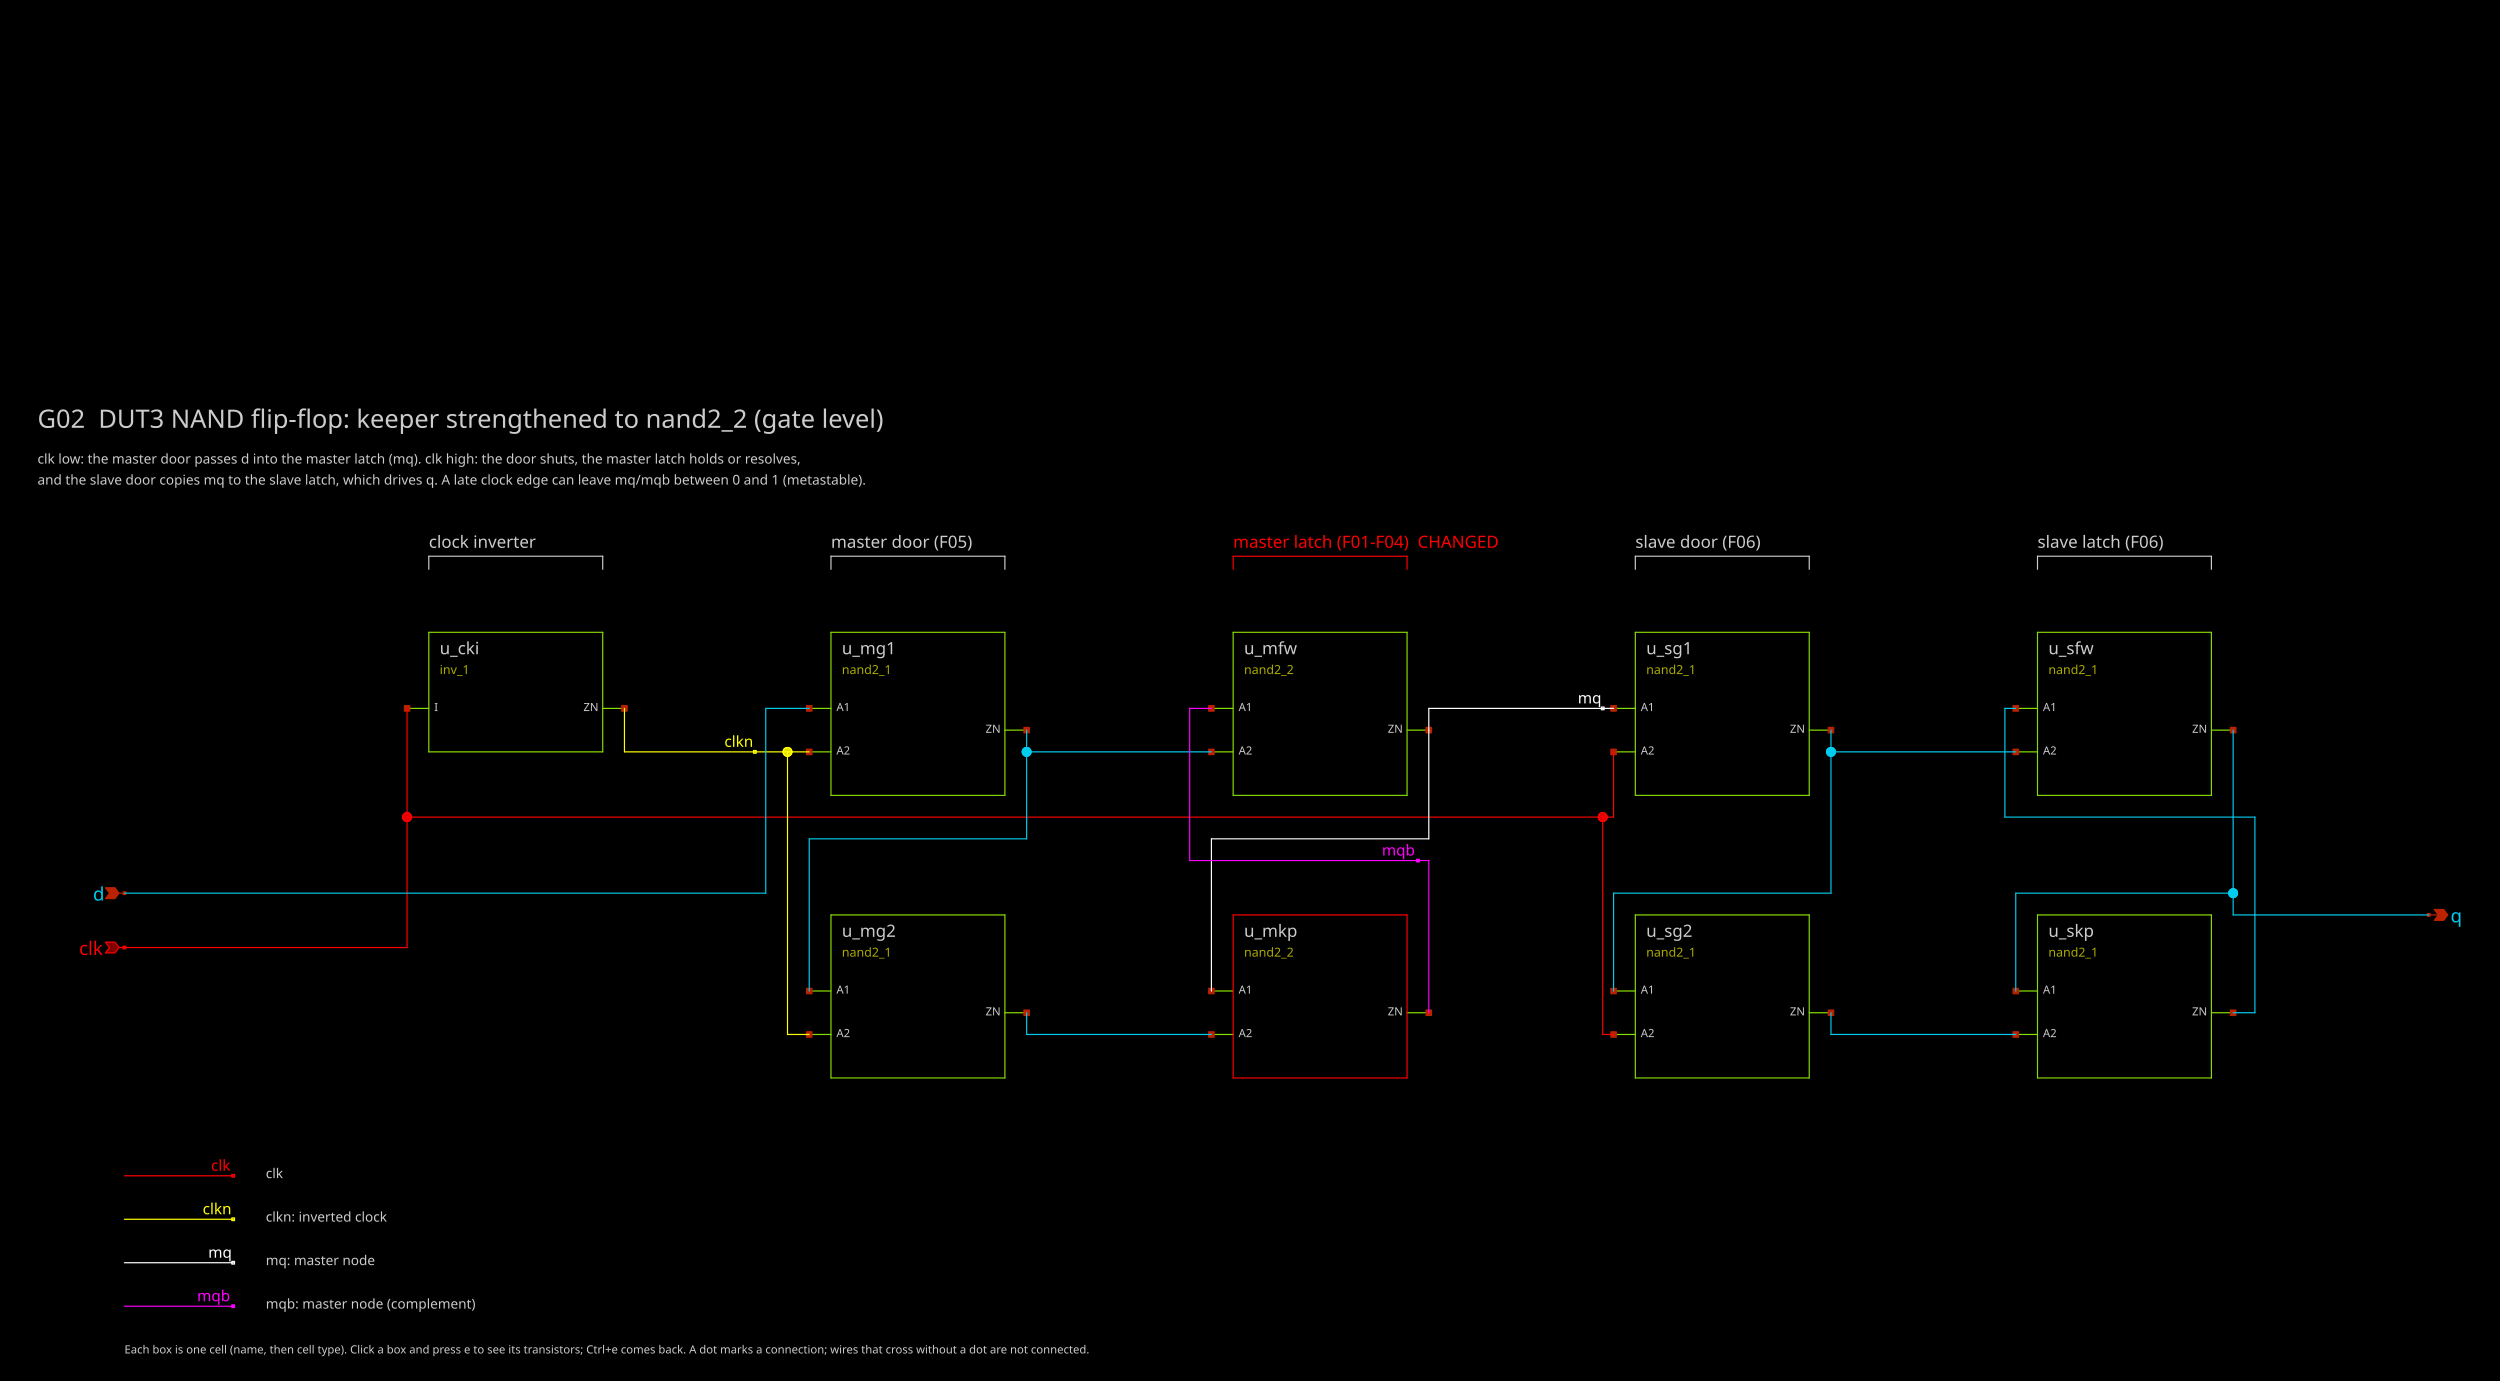
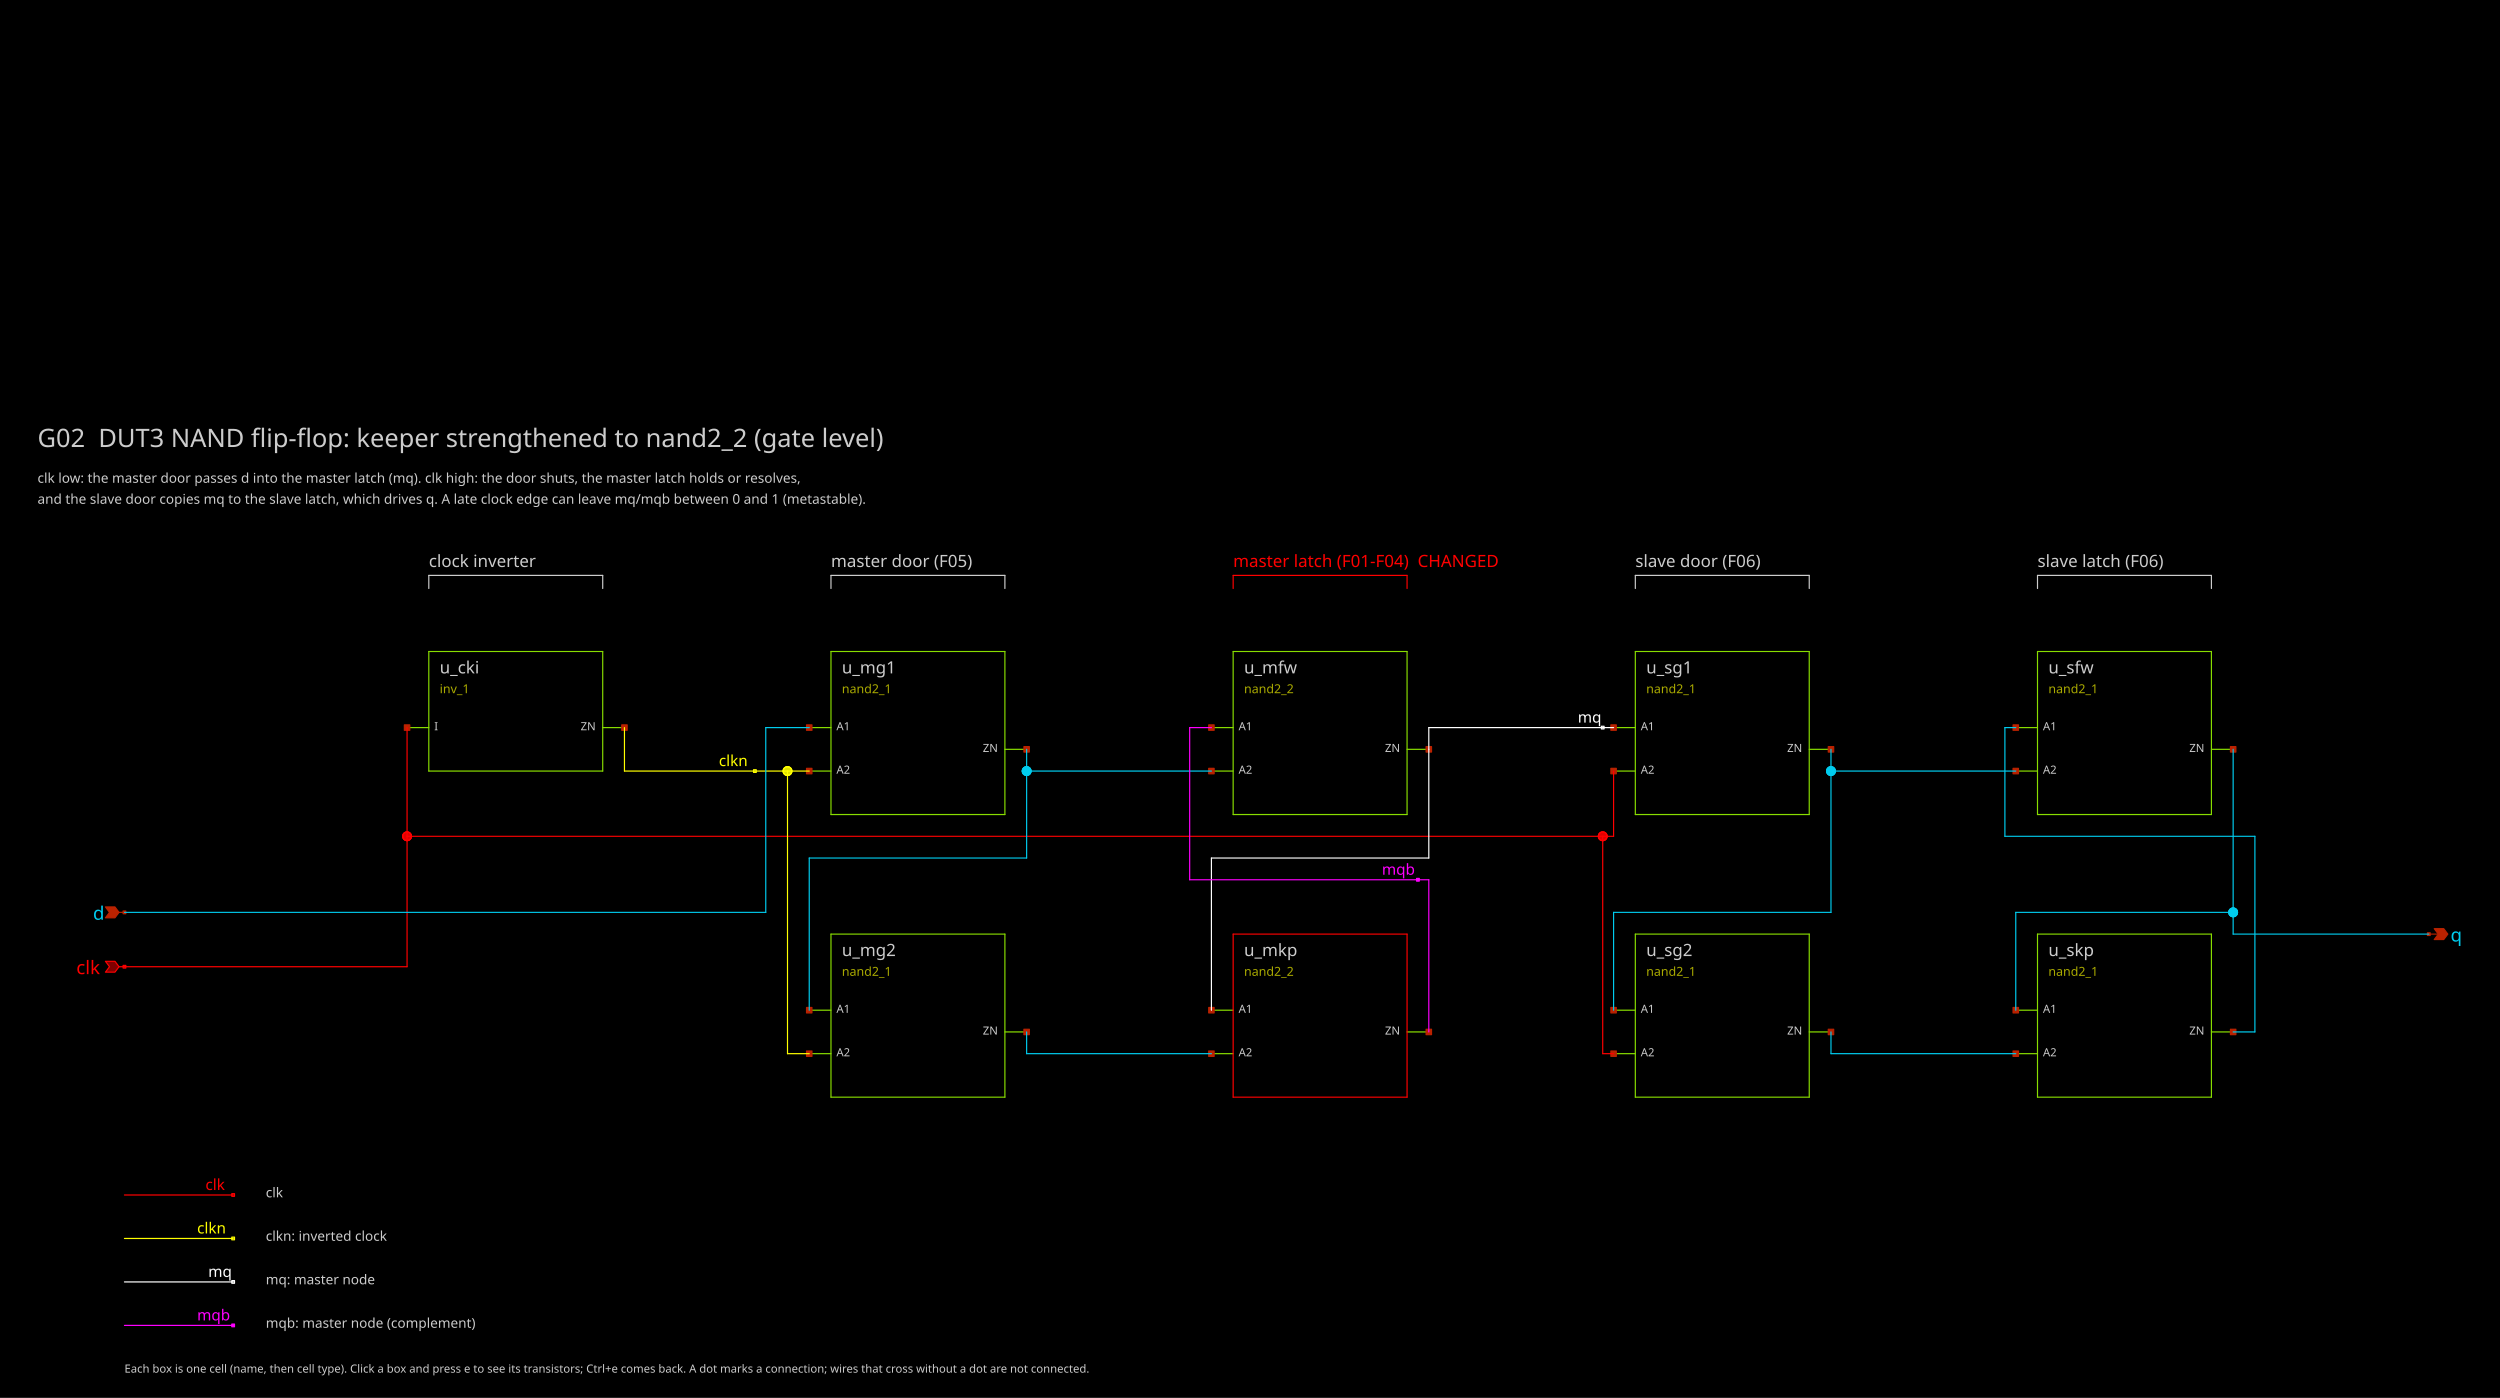
- <svg xmlns="http://www.w3.org/2000/svg" width="900" height="497" version="1.1">
+ <svg xmlns="http://www.w3.org/2000/svg" width="900" height="503" version="1.1">
  <style type="text/css">
.l0{
 fill: #000000;
  stroke: #000000;
  stroke-linecap:round;
  stroke-linejoin:round;
  stroke-width: 0.423;
}
.l1{
 fill: #00ccee;
  stroke: #00ccee;
  stroke-linecap:round;
  stroke-linejoin:round;
  stroke-width: 0.423;
}
.l2{
  fill: none;
  stroke: #3f3f3f;
  stroke-linecap:round;
  stroke-linejoin:round;
  stroke-width: 0.423;
}
.l3{
 fill: #cccccc; fill-opacity: 0.5;
  stroke: #cccccc;
  stroke-linecap:round;
  stroke-linejoin:round;
  stroke-width: 0.423;
}
.l4{
 fill: #88dd00;
  stroke: #88dd00;
  stroke-linecap:round;
  stroke-linejoin:round;
  stroke-width: 0.423;
}
.l5{
 fill: #bb2200;
  stroke: #bb2200;
  stroke-linecap:round;
  stroke-linejoin:round;
  stroke-width: 0.423;
}
.l6{
 fill: #00ccee; fill-opacity: 0.5;
  stroke: #00ccee;
  stroke-linecap:round;
  stroke-linejoin:round;
  stroke-width: 0.423;
}
.l7{
 fill: #ff0000; fill-opacity: 0.5;
  stroke: #ff0000;
  stroke-linecap:round;
  stroke-linejoin:round;
  stroke-width: 0.423;
}
.l8{
 fill: #ffff00; fill-opacity: 0.5;
  stroke: #ffff00;
  stroke-linecap:round;
  stroke-linejoin:round;
  stroke-width: 0.423;
}
.l9{
 fill: #ffffff; fill-opacity: 0.5;
  stroke: #ffffff;
  stroke-linecap:round;
  stroke-linejoin:round;
  stroke-width: 0.423;
}
.l10{
 fill: #ff00ff;
  stroke: #ff00ff;
  stroke-linecap:round;
  stroke-linejoin:round;
  stroke-width: 0.423;
}
.l11{
 fill: #00ff00; fill-opacity: 0.5;
  stroke: #00ff00;
  stroke-linecap:round;
  stroke-linejoin:round;
  stroke-width: 0.423;
}
.l12{
 fill: #0044dd; fill-opacity: 0.5;
  stroke: #0044dd;
  stroke-linecap:round;
  stroke-linejoin:round;
  stroke-width: 0.423;
}
.l13{
 fill: #aaaa00; fill-opacity: 0.5;
  stroke: #aaaa00;
  stroke-linecap:round;
  stroke-linejoin:round;
  stroke-width: 0.423;
}
.l14{
  fill: none;
  stroke: #aaccaa;
  stroke-linecap:round;
  stroke-linejoin:round;
  stroke-width: 0.423;
}
.l15{
 fill: #ff7777; fill-opacity: 0.5;
  stroke: #ff7777;
  stroke-linecap:round;
  stroke-linejoin:round;
  stroke-width: 0.423;
}
.l16{
 fill: #bfff81; fill-opacity: 0.5;
  stroke: #bfff81;
  stroke-linecap:round;
  stroke-linejoin:round;
  stroke-width: 0.423;
}
.l17{
  fill: none;
  stroke: #00ffcc;
  stroke-linecap:round;
  stroke-linejoin:round;
  stroke-width: 0.423;
}
.l18{
 fill: #ce0097; fill-opacity: 0.5;
  stroke: #ce0097;
  stroke-linecap:round;
  stroke-linejoin:round;
  stroke-width: 0.423;
}
.l19{
  fill: none;
  stroke: #d2d46b;
  stroke-linecap:round;
  stroke-linejoin:round;
  stroke-width: 0.423;
}
.l20{
  fill: none;
  stroke: #ef6158;
  stroke-linecap:round;
  stroke-linejoin:round;
  stroke-width: 0.423;
}
.l21{
  fill: none;
  stroke: #fdb200;
  stroke-linecap:round;
  stroke-linejoin:round;
  stroke-width: 0.423;
}
text {font-family: Sans-Serif;}
</style>
-   <rect class="l0" x="0" y="0" width="900" height="497" />
-   <text fill="#cccccc" xml:space="preserve" font-size="6.104" transform="translate(154.37, 197.216)">clock inverter</text>
-   <text fill="#cccccc" xml:space="preserve" font-size="6.104" transform="translate(299.152, 197.216)">master door (F05)</text>
-   <text fill="#ff0000" xml:space="preserve" font-size="6.104" transform="translate(443.935, 197.216)">master latch (F01-F04)  CHANGED</text>
-   <text fill="#cccccc" xml:space="preserve" font-size="6.104" transform="translate(588.717, 197.216)">slave door (F06)</text>
-   <text fill="#cccccc" xml:space="preserve" font-size="6.104" transform="translate(733.5, 197.216)">slave latch (F06)</text>
-   <text fill="#cccccc" xml:space="preserve" font-size="9.157" transform="translate(13.5, 154.014)">G02  DUT3 NAND flip-flop: keeper strengthened to nand2_2 (gate level)</text>
-   <text fill="#cccccc" xml:space="preserve" font-size="4.883" transform="translate(13.5, 166.897)">clk low: the master door passes d into the master latch (mq). clk high: the door shuts, the master latch holds or resolves,</text>
-   <text fill="#cccccc" xml:space="preserve" font-size="4.883" transform="translate(13.5, 174.459)">and the slave door copies mq to the slave latch, which drives q. A late clock edge can leave mq/mqb between 0 and 1 (metastable).</text>
-   <text fill="#cccccc" xml:space="preserve" font-size="4.883" transform="translate(95.6739, 424.135)">clk</text>
-   <text fill="#cccccc" xml:space="preserve" font-size="4.883" transform="translate(95.6739, 439.787)">clkn: inverted clock</text>
-   <text fill="#cccccc" xml:space="preserve" font-size="4.883" transform="translate(95.6739, 455.44)">mq: master node</text>
-   <text fill="#cccccc" xml:space="preserve" font-size="4.883" transform="translate(95.6739, 471.092)">mqb: master node (complement)</text>
-   <text fill="#cccccc" xml:space="preserve" font-size="4.07" transform="translate(44.8043, 487.24)">Each box is one cell (name, then cell type). Click a box and press e to see its transistors; Ctrl+e comes back. A dot marks a connection; wires that cross without a dot are not connected.</text>
-   <text fill="#00ccee" xml:space="preserve" font-size="6.715" transform="translate(33.4674, 324.218)">d</text>
-   <text fill="#ff0000" xml:space="preserve" font-size="6.715" transform="translate(28.4674, 343.783)">clk</text>
-   <text fill="#00ccee" xml:space="preserve" font-size="6.715" transform="translate(882.196, 332.044)">q</text>
-   <text fill="#ffff00" xml:space="preserve" font-size="5.494" transform="translate(260.783, 268.873)">clkn</text>
-   <text fill="#ffffff" xml:space="preserve" font-size="5.494" transform="translate(568, 253.221)">mq</text>
-   <text fill="#ff00ff" xml:space="preserve" font-size="5.494" transform="translate(497.478, 308.004)">mqb</text>
-   <text fill="#ff0000" xml:space="preserve" font-size="5.494" transform="translate(75.9565, 421.482)">clk</text>
-   <text fill="#ffff00" xml:space="preserve" font-size="5.494" transform="translate(72.9565, 437.134)">clkn</text>
-   <text fill="#ffffff" xml:space="preserve" font-size="5.494" transform="translate(74.9565, 452.786)">mq</text>
-   <text fill="#ff00ff" xml:space="preserve" font-size="5.494" transform="translate(70.9565, 468.438)">mqb</text>
-   <path class="l3" d="M154.37 200.241L216.978 200.241" />
-   <path class="l3" d="M154.37 200.241L154.37 204.936" />
-   <path class="l3" d="M216.978 200.241L216.978 204.936" />
-   <path class="l3" d="M299.152 200.241L361.761 200.241" />
-   <path class="l3" d="M299.152 200.241L299.152 204.936" />
-   <path class="l3" d="M361.761 200.241L361.761 204.936" />
-   <path class="l3" d="M588.717 200.241L651.326 200.241" />
-   <path class="l3" d="M588.717 200.241L588.717 204.936" />
-   <path class="l3" d="M651.326 200.241L651.326 204.936" />
-   <path class="l3" d="M733.5 200.241L796.109 200.241" />
-   <path class="l3" d="M733.5 200.241L733.5 204.936" />
-   <path class="l3" d="M796.109 200.241L796.109 204.936" />
-   <text fill="#cccccc" xml:space="preserve" font-size="4.07" transform="translate(156.326, 255.979)">I</text>
-   <text fill="#cccccc" xml:space="preserve" font-size="4.07" transform="translate(210.022, 255.979)">ZN</text>
-   <text fill="#cccccc" xml:space="preserve" font-size="6.104" transform="translate(158.283, 235.523)">u_cki</text>
-   <text fill="#aaaa00" xml:space="preserve" font-size="4.477" transform="translate(158.283, 242.653)">inv_1</text>
-   <text fill="#cccccc" xml:space="preserve" font-size="4.07" transform="translate(301.109, 255.979)">A1</text>
-   <text fill="#cccccc" xml:space="preserve" font-size="4.07" transform="translate(301.109, 271.631)">A2</text>
-   <text fill="#cccccc" xml:space="preserve" font-size="4.07" transform="translate(354.804, 263.805)">ZN</text>
-   <text fill="#cccccc" xml:space="preserve" font-size="6.104" transform="translate(303.065, 235.523)">u_mg1</text>
-   <text fill="#aaaa00" xml:space="preserve" font-size="4.477" transform="translate(303.065, 242.653)">nand2_1</text>
-   <text fill="#cccccc" xml:space="preserve" font-size="4.07" transform="translate(301.109, 357.718)">A1</text>
-   <text fill="#cccccc" xml:space="preserve" font-size="4.07" transform="translate(301.109, 373.371)">A2</text>
-   <text fill="#cccccc" xml:space="preserve" font-size="4.07" transform="translate(354.804, 365.545)">ZN</text>
-   <text fill="#cccccc" xml:space="preserve" font-size="6.104" transform="translate(303.065, 337.262)">u_mg2</text>
-   <text fill="#aaaa00" xml:space="preserve" font-size="4.477" transform="translate(303.065, 344.392)">nand2_1</text>
-   <text fill="#cccccc" xml:space="preserve" font-size="4.07" transform="translate(445.891, 255.979)">A1</text>
-   <text fill="#cccccc" xml:space="preserve" font-size="4.07" transform="translate(445.891, 271.631)">A2</text>
-   <text fill="#cccccc" xml:space="preserve" font-size="4.07" transform="translate(499.587, 263.805)">ZN</text>
-   <text fill="#cccccc" xml:space="preserve" font-size="6.104" transform="translate(447.848, 235.523)">u_mfw</text>
-   <text fill="#aaaa00" xml:space="preserve" font-size="4.477" transform="translate(447.848, 242.653)">nand2_2</text>
-   <text fill="#cccccc" xml:space="preserve" font-size="4.07" transform="translate(445.891, 357.718)">A1</text>
-   <text fill="#cccccc" xml:space="preserve" font-size="4.07" transform="translate(445.891, 373.371)">A2</text>
-   <text fill="#cccccc" xml:space="preserve" font-size="4.07" transform="translate(499.587, 365.545)">ZN</text>
-   <text fill="#cccccc" xml:space="preserve" font-size="6.104" transform="translate(447.848, 337.262)">u_mkp</text>
-   <text fill="#aaaa00" xml:space="preserve" font-size="4.477" transform="translate(447.848, 344.392)">nand2_2</text>
-   <text fill="#cccccc" xml:space="preserve" font-size="4.07" transform="translate(590.674, 255.979)">A1</text>
-   <text fill="#cccccc" xml:space="preserve" font-size="4.07" transform="translate(590.674, 271.631)">A2</text>
-   <text fill="#cccccc" xml:space="preserve" font-size="4.07" transform="translate(644.37, 263.805)">ZN</text>
-   <text fill="#cccccc" xml:space="preserve" font-size="6.104" transform="translate(592.63, 235.523)">u_sg1</text>
-   <text fill="#aaaa00" xml:space="preserve" font-size="4.477" transform="translate(592.63, 242.653)">nand2_1</text>
-   <text fill="#cccccc" xml:space="preserve" font-size="4.07" transform="translate(590.674, 357.718)">A1</text>
-   <text fill="#cccccc" xml:space="preserve" font-size="4.07" transform="translate(590.674, 373.371)">A2</text>
-   <text fill="#cccccc" xml:space="preserve" font-size="4.07" transform="translate(644.37, 365.545)">ZN</text>
-   <text fill="#cccccc" xml:space="preserve" font-size="6.104" transform="translate(592.63, 337.262)">u_sg2</text>
-   <text fill="#aaaa00" xml:space="preserve" font-size="4.477" transform="translate(592.63, 344.392)">nand2_1</text>
-   <text fill="#cccccc" xml:space="preserve" font-size="4.07" transform="translate(735.457, 255.979)">A1</text>
-   <text fill="#cccccc" xml:space="preserve" font-size="4.07" transform="translate(735.457, 271.631)">A2</text>
-   <text fill="#cccccc" xml:space="preserve" font-size="4.07" transform="translate(789.152, 263.805)">ZN</text>
-   <text fill="#cccccc" xml:space="preserve" font-size="6.104" transform="translate(737.413, 235.523)">u_sfw</text>
-   <text fill="#aaaa00" xml:space="preserve" font-size="4.477" transform="translate(737.413, 242.653)">nand2_1</text>
-   <text fill="#cccccc" xml:space="preserve" font-size="4.07" transform="translate(735.457, 357.718)">A1</text>
-   <text fill="#cccccc" xml:space="preserve" font-size="4.07" transform="translate(735.457, 373.371)">A2</text>
-   <text fill="#cccccc" xml:space="preserve" font-size="4.07" transform="translate(789.152, 365.545)">ZN</text>
-   <text fill="#cccccc" xml:space="preserve" font-size="6.104" transform="translate(737.413, 337.262)">u_skp</text>
-   <text fill="#aaaa00" xml:space="preserve" font-size="4.477" transform="translate(737.413, 344.392)">nand2_1</text>
-   <path class="l4" d="M154.37 227.632L216.978 227.632" />
-   <path class="l4" d="M216.978 227.632L216.978 270.675" />
-   <path class="l4" d="M154.37 270.675L216.978 270.675" />
-   <path class="l4" d="M154.37 227.632L154.37 270.675" />
-   <path class="l4" d="M146.543 255.023L154.37 255.023" />
-   <path class="l4" d="M216.978 255.023L224.804 255.023" />
-   <path class="l4" d="M299.152 227.632L361.761 227.632" />
-   <path class="l4" d="M361.761 227.632L361.761 286.328" />
-   <path class="l4" d="M299.152 286.328L361.761 286.328" />
-   <path class="l4" d="M299.152 227.632L299.152 286.328" />
-   <path class="l4" d="M291.326 255.023L299.152 255.023" />
-   <path class="l4" d="M291.326 270.675L299.152 270.675" />
-   <path class="l4" d="M361.761 262.849L369.587 262.849" />
-   <path class="l4" d="M299.152 329.371L361.761 329.371" />
-   <path class="l4" d="M361.761 329.371L361.761 388.067" />
-   <path class="l4" d="M299.152 388.067L361.761 388.067" />
-   <path class="l4" d="M299.152 329.371L299.152 388.067" />
-   <path class="l4" d="M291.326 356.762L299.152 356.762" />
-   <path class="l4" d="M291.326 372.415L299.152 372.415" />
-   <path class="l4" d="M361.761 364.588L369.587 364.588" />
-   <path class="l4" d="M443.935 227.632L506.543 227.632" />
-   <path class="l4" d="M506.543 227.632L506.543 286.328" />
-   <path class="l4" d="M443.935 286.328L506.543 286.328" />
-   <path class="l4" d="M443.935 227.632L443.935 286.328" />
-   <path class="l4" d="M436.109 255.023L443.935 255.023" />
-   <path class="l4" d="M436.109 270.675L443.935 270.675" />
-   <path class="l4" d="M506.543 262.849L514.37 262.849" />
-   <path class="l4" d="M436.109 356.762L443.935 356.762" />
-   <path class="l4" d="M436.109 372.415L443.935 372.415" />
-   <path class="l4" d="M506.543 364.588L514.37 364.588" />
-   <path class="l4" d="M588.717 227.632L651.326 227.632" />
-   <path class="l4" d="M651.326 227.632L651.326 286.328" />
-   <path class="l4" d="M588.717 286.328L651.326 286.328" />
-   <path class="l4" d="M588.717 227.632L588.717 286.328" />
-   <path class="l4" d="M580.891 255.023L588.717 255.023" />
-   <path class="l4" d="M580.891 270.675L588.717 270.675" />
-   <path class="l4" d="M651.326 262.849L659.152 262.849" />
-   <path class="l4" d="M588.717 329.371L651.326 329.371" />
-   <path class="l4" d="M651.326 329.371L651.326 388.067" />
-   <path class="l4" d="M588.717 388.067L651.326 388.067" />
-   <path class="l4" d="M588.717 329.371L588.717 388.067" />
-   <path class="l4" d="M580.891 356.762L588.717 356.762" />
-   <path class="l4" d="M580.891 372.415L588.717 372.415" />
-   <path class="l4" d="M651.326 364.588L659.152 364.588" />
-   <path class="l4" d="M733.5 227.632L796.109 227.632" />
-   <path class="l4" d="M796.109 227.632L796.109 286.328" />
-   <path class="l4" d="M733.5 286.328L796.109 286.328" />
-   <path class="l4" d="M733.5 227.632L733.5 286.328" />
-   <path class="l4" d="M725.674 255.023L733.5 255.023" />
-   <path class="l4" d="M725.674 270.675L733.5 270.675" />
-   <path class="l4" d="M796.109 262.849L803.935 262.849" />
-   <path class="l4" d="M733.5 329.371L796.109 329.371" />
-   <path class="l4" d="M796.109 329.371L796.109 388.067" />
-   <path class="l4" d="M733.5 388.067L796.109 388.067" />
-   <path class="l4" d="M733.5 329.371L733.5 388.067" />
-   <path class="l4" d="M725.674 356.762L733.5 356.762" />
-   <path class="l4" d="M725.674 372.415L733.5 372.415" />
-   <path class="l4" d="M796.109 364.588L803.935 364.588" />
-   <path class="l5" d="M145.565 254.045L147.522 254.045L147.522 256.002L145.565 256.002L145.565 254.045z" />
-   <path class="l5" d="M223.826 254.045L225.783 254.045L225.783 256.002L223.826 256.002L223.826 254.045z" />
-   <path class="l5" d="M290.348 254.045L292.304 254.045L292.304 256.002L290.348 256.002L290.348 254.045z" />
-   <path class="l5" d="M290.348 269.697L292.304 269.697L292.304 271.654L290.348 271.654L290.348 269.697z" />
-   <path class="l5" d="M368.609 261.871L370.565 261.871L370.565 263.828L368.609 263.828L368.609 261.871z" />
-   <path class="l5" d="M290.348 355.784L292.304 355.784L292.304 357.741L290.348 357.741L290.348 355.784z" />
-   <path class="l5" d="M290.348 371.436L292.304 371.436L292.304 373.393L290.348 373.393L290.348 371.436z" />
-   <path class="l5" d="M368.609 363.61L370.565 363.61L370.565 365.567L368.609 365.567L368.609 363.61z" />
-   <path class="l5" d="M435.13 254.045L437.087 254.045L437.087 256.002L435.13 256.002L435.13 254.045z" />
-   <path class="l5" d="M435.13 269.697L437.087 269.697L437.087 271.654L435.13 271.654L435.13 269.697z" />
-   <path class="l5" d="M513.391 261.871L515.348 261.871L515.348 263.828L513.391 263.828L513.391 261.871z" />
-   <path class="l5" d="M435.13 355.784L437.087 355.784L437.087 357.741L435.13 357.741L435.13 355.784z" />
-   <path class="l5" d="M435.13 371.436L437.087 371.436L437.087 373.393L435.13 373.393L435.13 371.436z" />
-   <path class="l5" d="M513.391 363.61L515.348 363.61L515.348 365.567L513.391 365.567L513.391 363.61z" />
-   <path class="l5" d="M579.913 254.045L581.87 254.045L581.87 256.002L579.913 256.002L579.913 254.045z" />
-   <path class="l5" d="M579.913 269.697L581.87 269.697L581.87 271.654L579.913 271.654L579.913 269.697z" />
-   <path class="l5" d="M658.174 261.871L660.13 261.871L660.13 263.828L658.174 263.828L658.174 261.871z" />
-   <path class="l5" d="M579.913 355.784L581.87 355.784L581.87 357.741L579.913 357.741L579.913 355.784z" />
-   <path class="l5" d="M579.913 371.436L581.87 371.436L581.87 373.393L579.913 373.393L579.913 371.436z" />
-   <path class="l5" d="M658.174 363.61L660.13 363.61L660.13 365.567L658.174 365.567L658.174 363.61z" />
-   <path class="l5" d="M724.696 254.045L726.652 254.045L726.652 256.002L724.696 256.002L724.696 254.045z" />
-   <path class="l5" d="M724.696 269.697L726.652 269.697L726.652 271.654L724.696 271.654L724.696 269.697z" />
-   <path class="l5" d="M802.957 261.871L804.913 261.871L804.913 263.828L802.957 263.828L802.957 261.871z" />
-   <path class="l5" d="M724.696 355.784L726.652 355.784L726.652 357.741L724.696 357.741L724.696 355.784z" />
-   <path class="l5" d="M724.696 371.436L726.652 371.436L726.652 373.393L724.696 373.393L724.696 371.436z" />
-   <path class="l5" d="M802.957 363.61L804.913 363.61L804.913 365.567L802.957 365.567L802.957 363.61z" />
-   <path class="l5" d="M42.848 321.545L44.804 321.545" />
-   <path class="l5" d="M42.848 321.545L41.38 319.588L37.956 319.588L39.424 321.545L37.956 323.502L41.38 323.502L42.848 321.545" />
-   <path class="l5" d="M44.315 321.056L45.294 321.056L45.294 322.034L44.315 322.034L44.315 321.056z" />
-   <path class="l7" d="M42.848 341.11L44.804 341.11" />
-   <path class="l7" d="M42.848 341.11L41.38 339.154L37.956 339.154L39.424 341.11L37.956 343.067L41.38 343.067L42.848 341.11" />
-   <path class="l7" d="M44.315 340.621L45.294 340.621L45.294 341.599L44.315 341.599L44.315 340.621z" />
-   <path class="l5" d="M874.37 329.371L877.793 329.371" />
-   <path class="l5" d="M881.217 329.371L879.75 327.415L876.326 327.415L877.793 329.371L876.326 331.328L879.75 331.328L881.217 329.371" />
-   <path class="l5" d="M873.88 328.882L874.859 328.882L874.859 329.86L873.88 329.86L873.88 328.882z" />
-   <path class="l8" d="M271.272 270.186L272.25 270.186L272.25 271.165L271.272 271.165L271.272 270.186z" />
-   <path class="l9" d="M576.489 254.534L577.467 254.534L577.467 255.512L576.489 255.512L576.489 254.534z" />
-   <path class="l10" d="M509.967 309.317L510.946 309.317L510.946 310.295L509.967 310.295L509.967 309.317z" />
-   <path class="l7" d="M83.446 422.795L84.424 422.795L84.424 423.773L83.446 423.773L83.446 422.795z" />
-   <path class="l8" d="M83.446 438.447L84.424 438.447L84.424 439.425L83.446 439.425L83.446 438.447z" />
-   <path class="l9" d="M83.446 454.099L84.424 454.099L84.424 455.078L83.446 455.078L83.446 454.099z" />
-   <path class="l10" d="M83.446 469.752L84.424 469.752L84.424 470.73L83.446 470.73L83.446 469.752z" />
-   <path class="l7" d="M443.935 200.241L506.543 200.241" />
-   <path class="l7" d="M443.935 200.241L443.935 204.936" />
-   <path class="l7" d="M506.543 200.241L506.543 204.936" />
-   <path class="l7" d="M443.935 329.371L506.543 329.371" />
-   <path class="l7" d="M506.543 329.371L506.543 388.067" />
-   <path class="l7" d="M443.935 388.067L506.543 388.067" />
-   <path class="l7" d="M443.935 329.371L443.935 388.067" />
-   <path class="l7" d="M146.543 255.023L146.543 294.154" />
-   <path class="l7" d="M146.543 294.154L146.543 341.11" />
-   <path class="l7" d="M146.543 294.154L576.978 294.154" />
-   <path class="l7" d="M44.804 341.11L146.543 341.11" />
-   <path class="l7" d="M576.978 294.154L576.978 372.415" />
-   <path class="l7" d="M576.978 294.154L580.891 294.154" />
-   <path class="l7" d="M580.891 270.675L580.891 294.154" />
-   <path class="l7" d="M576.978 372.415L580.891 372.415" />
-   <path class="l1" d="M803.935 262.849L803.935 321.545" />
-   <path class="l1" d="M803.935 321.545L803.935 329.371" />
-   <path class="l1" d="M725.674 321.545L803.935 321.545" />
-   <path class="l1" d="M803.935 329.371L874.37 329.371" />
-   <path class="l1" d="M725.674 321.545L725.674 356.762" />
-   <path class="l1" d="M369.587 262.849L369.587 270.675" />
-   <path class="l1" d="M369.587 270.675L369.587 301.98" />
-   <path class="l1" d="M369.587 270.675L436.109 270.675" />
-   <path class="l1" d="M291.326 301.98L369.587 301.98" />
-   <path class="l1" d="M291.326 301.98L291.326 356.762" />
-   <path class="l9" d="M514.37 255.023L514.37 262.849" />
-   <path class="l9" d="M514.37 262.849L514.37 301.98" />
-   <path class="l9" d="M514.37 255.023L576.978 255.023" />
-   <path class="l9" d="M576.978 255.023L580.891 255.023" />
-   <path class="l9" d="M436.109 301.98L514.37 301.98" />
-   <path class="l9" d="M436.109 301.98L436.109 356.762" />
-   <path class="l1" d="M659.152 262.849L659.152 270.675" />
-   <path class="l1" d="M659.152 270.675L659.152 321.545" />
-   <path class="l1" d="M659.152 270.675L725.674 270.675" />
-   <path class="l1" d="M580.891 321.545L659.152 321.545" />
-   <path class="l1" d="M580.891 321.545L580.891 356.762" />
-   <path class="l8" d="M224.804 255.023L224.804 270.675" />
-   <path class="l8" d="M224.804 270.675L271.761 270.675" />
-   <path class="l8" d="M271.761 270.675L283.5 270.675" />
-   <path class="l8" d="M283.5 270.675L291.326 270.675" />
-   <path class="l8" d="M283.5 270.675L283.5 372.415" />
-   <path class="l8" d="M283.5 372.415L291.326 372.415" />
-   <path class="l1" d="M275.674 255.023L291.326 255.023" />
-   <path class="l1" d="M275.674 255.023L275.674 321.545" />
-   <path class="l1" d="M44.804 321.545L275.674 321.545" />
-   <path class="l10" d="M428.283 255.023L436.109 255.023" />
-   <path class="l10" d="M428.283 255.023L428.283 309.806" />
-   <path class="l10" d="M428.283 309.806L510.457 309.806" />
-   <path class="l10" d="M510.457 309.806L514.37 309.806" />
-   <path class="l10" d="M514.37 309.806L514.37 364.588" />
-   <path class="l1" d="M721.761 255.023L725.674 255.023" />
-   <path class="l1" d="M721.761 255.023L721.761 294.154" />
-   <path class="l1" d="M721.761 294.154L811.761 294.154" />
-   <path class="l1" d="M811.761 294.154L811.761 364.588" />
-   <path class="l1" d="M803.935 364.588L811.761 364.588" />
-   <path class="l1" d="M369.587 364.588L369.587 372.415" />
-   <path class="l1" d="M369.587 372.415L436.109 372.415" />
-   <path class="l1" d="M659.152 364.588L659.152 372.415" />
-   <path class="l1" d="M659.152 372.415L725.674 372.415" />
-   <path class="l7" d="M44.804 423.284L83.935 423.284" />
-   <path class="l8" d="M44.804 438.936L83.935 438.936" />
-   <path class="l9" d="M44.804 454.588L83.935 454.588" />
-   <path class="l10" d="M44.804 470.241L83.935 470.241" />
-   <circle class="l8" cx="283.5" cy="270.675" r="1.565" />
-   <circle class="l8" cx="283.5" cy="270.675" r="1.565" />
-   <circle class="l8" cx="283.5" cy="270.675" r="1.565" />
-   <circle class="l7" cx="146.543" cy="294.154" r="1.565" />
-   <circle class="l7" cx="576.978" cy="294.154" r="1.565" />
-   <circle class="l7" cx="146.543" cy="294.154" r="1.565" />
-   <circle class="l7" cx="146.543" cy="294.154" r="1.565" />
-   <circle class="l1" cx="369.587" cy="270.675" r="1.565" />
-   <circle class="l1" cx="369.587" cy="270.675" r="1.565" />
-   <circle class="l1" cx="369.587" cy="270.675" r="1.565" />
-   <circle class="l7" cx="576.978" cy="294.154" r="1.565" />
-   <circle class="l7" cx="576.978" cy="294.154" r="1.565" />
-   <circle class="l1" cx="659.152" cy="270.675" r="1.565" />
-   <circle class="l1" cx="659.152" cy="270.675" r="1.565" />
-   <circle class="l1" cx="659.152" cy="270.675" r="1.565" />
-   <circle class="l1" cx="803.935" cy="321.545" r="1.565" />
-   <circle class="l1" cx="803.935" cy="321.545" r="1.565" />
-   <circle class="l1" cx="803.935" cy="321.545" r="1.565" />
+   <rect class="l0" x="0" y="0" width="900" height="503" />
+   <text fill="#cccccc" xml:space="preserve" font-size="6.104" transform="translate(154.37, 204.126)">clock inverter</text>
+   <text fill="#cccccc" xml:space="preserve" font-size="6.104" transform="translate(299.152, 204.126)">master door (F05)</text>
+   <text fill="#ff0000" xml:space="preserve" font-size="6.104" transform="translate(443.935, 204.126)">master latch (F01-F04)  CHANGED</text>
+   <text fill="#cccccc" xml:space="preserve" font-size="6.104" transform="translate(588.717, 204.126)">slave door (F06)</text>
+   <text fill="#cccccc" xml:space="preserve" font-size="6.104" transform="translate(733.5, 204.126)">slave latch (F06)</text>
+   <text fill="#cccccc" xml:space="preserve" font-size="9.157" transform="translate(13.5, 160.924)">G02  DUT3 NAND flip-flop: keeper strengthened to nand2_2 (gate level)</text>
+   <text fill="#cccccc" xml:space="preserve" font-size="4.883" transform="translate(13.5, 173.807)">clk low: the master door passes d into the master latch (mq). clk high: the door shuts, the master latch holds or resolves,</text>
+   <text fill="#cccccc" xml:space="preserve" font-size="4.883" transform="translate(13.5, 181.369)">and the slave door copies mq to the slave latch, which drives q. A late clock edge can leave mq/mqb between 0 and 1 (metastable).</text>
+   <text fill="#cccccc" xml:space="preserve" font-size="4.883" transform="translate(95.6739, 431.045)">clk</text>
+   <text fill="#cccccc" xml:space="preserve" font-size="4.883" transform="translate(95.6739, 446.697)">clkn: inverted clock</text>
+   <text fill="#cccccc" xml:space="preserve" font-size="4.883" transform="translate(95.6739, 462.35)">mq: master node</text>
+   <text fill="#cccccc" xml:space="preserve" font-size="4.883" transform="translate(95.6739, 478.002)">mqb: master node (complement)</text>
+   <text fill="#cccccc" xml:space="preserve" font-size="4.07" transform="translate(44.8043, 494.15)">Each box is one cell (name, then cell type). Click a box and press e to see its transistors; Ctrl+e comes back. A dot marks a connection; wires that cross without a dot are not connected.</text>
+   <text fill="#00ccee" xml:space="preserve" font-size="6.715" transform="translate(33.4674, 331.128)">d</text>
+   <text fill="#ff0000" xml:space="preserve" font-size="6.715" transform="translate(27.4674, 350.693)">clk</text>
+   <text fill="#00ccee" xml:space="preserve" font-size="6.715" transform="translate(882.196, 338.954)">q</text>
+   <text fill="#ffff00" xml:space="preserve" font-size="5.494" transform="translate(258.783, 275.783)">clkn</text>
+   <text fill="#ffffff" xml:space="preserve" font-size="5.494" transform="translate(568, 260.131)">mq</text>
+   <text fill="#ff00ff" xml:space="preserve" font-size="5.494" transform="translate(497.478, 314.914)">mqb</text>
+   <text fill="#ff0000" xml:space="preserve" font-size="5.494" transform="translate(73.9565, 428.392)">clk</text>
+   <text fill="#ffff00" xml:space="preserve" font-size="5.494" transform="translate(70.9565, 444.044)">clkn</text>
+   <text fill="#ffffff" xml:space="preserve" font-size="5.494" transform="translate(74.9565, 459.696)">mq</text>
+   <text fill="#ff00ff" xml:space="preserve" font-size="5.494" transform="translate(70.9565, 475.348)">mqb</text>
+   <path class="l3" d="M154.37 207.151L216.978 207.151" />
+   <path class="l3" d="M154.37 207.151L154.37 211.846" />
+   <path class="l3" d="M216.978 207.151L216.978 211.846" />
+   <path class="l3" d="M299.152 207.151L361.761 207.151" />
+   <path class="l3" d="M299.152 207.151L299.152 211.846" />
+   <path class="l3" d="M361.761 207.151L361.761 211.846" />
+   <path class="l3" d="M588.717 207.151L651.326 207.151" />
+   <path class="l3" d="M588.717 207.151L588.717 211.846" />
+   <path class="l3" d="M651.326 207.151L651.326 211.846" />
+   <path class="l3" d="M733.5 207.151L796.109 207.151" />
+   <path class="l3" d="M733.5 207.151L733.5 211.846" />
+   <path class="l3" d="M796.109 207.151L796.109 211.846" />
+   <text fill="#cccccc" xml:space="preserve" font-size="4.07" transform="translate(156.326, 262.889)">I</text>
+   <text fill="#cccccc" xml:space="preserve" font-size="4.07" transform="translate(209.022, 262.889)">ZN</text>
+   <text fill="#cccccc" xml:space="preserve" font-size="6.104" transform="translate(158.283, 242.433)">u_cki</text>
+   <text fill="#aaaa00" xml:space="preserve" font-size="4.477" transform="translate(158.283, 249.563)">inv_1</text>
+   <text fill="#cccccc" xml:space="preserve" font-size="4.07" transform="translate(301.109, 262.889)">A1</text>
+   <text fill="#cccccc" xml:space="preserve" font-size="4.07" transform="translate(301.109, 278.541)">A2</text>
+   <text fill="#cccccc" xml:space="preserve" font-size="4.07" transform="translate(353.804, 270.715)">ZN</text>
+   <text fill="#cccccc" xml:space="preserve" font-size="6.104" transform="translate(303.065, 242.433)">u_mg1</text>
+   <text fill="#aaaa00" xml:space="preserve" font-size="4.477" transform="translate(303.065, 249.563)">nand2_1</text>
+   <text fill="#cccccc" xml:space="preserve" font-size="4.07" transform="translate(301.109, 364.628)">A1</text>
+   <text fill="#cccccc" xml:space="preserve" font-size="4.07" transform="translate(301.109, 380.281)">A2</text>
+   <text fill="#cccccc" xml:space="preserve" font-size="4.07" transform="translate(353.804, 372.455)">ZN</text>
+   <text fill="#cccccc" xml:space="preserve" font-size="6.104" transform="translate(303.065, 344.172)">u_mg2</text>
+   <text fill="#aaaa00" xml:space="preserve" font-size="4.477" transform="translate(303.065, 351.302)">nand2_1</text>
+   <text fill="#cccccc" xml:space="preserve" font-size="4.07" transform="translate(445.891, 262.889)">A1</text>
+   <text fill="#cccccc" xml:space="preserve" font-size="4.07" transform="translate(445.891, 278.541)">A2</text>
+   <text fill="#cccccc" xml:space="preserve" font-size="4.07" transform="translate(498.587, 270.715)">ZN</text>
+   <text fill="#cccccc" xml:space="preserve" font-size="6.104" transform="translate(447.848, 242.433)">u_mfw</text>
+   <text fill="#aaaa00" xml:space="preserve" font-size="4.477" transform="translate(447.848, 249.563)">nand2_2</text>
+   <text fill="#cccccc" xml:space="preserve" font-size="4.07" transform="translate(445.891, 364.628)">A1</text>
+   <text fill="#cccccc" xml:space="preserve" font-size="4.07" transform="translate(445.891, 380.281)">A2</text>
+   <text fill="#cccccc" xml:space="preserve" font-size="4.07" transform="translate(498.587, 372.455)">ZN</text>
+   <text fill="#cccccc" xml:space="preserve" font-size="6.104" transform="translate(447.848, 344.172)">u_mkp</text>
+   <text fill="#aaaa00" xml:space="preserve" font-size="4.477" transform="translate(447.848, 351.302)">nand2_2</text>
+   <text fill="#cccccc" xml:space="preserve" font-size="4.07" transform="translate(590.674, 262.889)">A1</text>
+   <text fill="#cccccc" xml:space="preserve" font-size="4.07" transform="translate(590.674, 278.541)">A2</text>
+   <text fill="#cccccc" xml:space="preserve" font-size="4.07" transform="translate(643.37, 270.715)">ZN</text>
+   <text fill="#cccccc" xml:space="preserve" font-size="6.104" transform="translate(592.63, 242.433)">u_sg1</text>
+   <text fill="#aaaa00" xml:space="preserve" font-size="4.477" transform="translate(592.63, 249.563)">nand2_1</text>
+   <text fill="#cccccc" xml:space="preserve" font-size="4.07" transform="translate(590.674, 364.628)">A1</text>
+   <text fill="#cccccc" xml:space="preserve" font-size="4.07" transform="translate(590.674, 380.281)">A2</text>
+   <text fill="#cccccc" xml:space="preserve" font-size="4.07" transform="translate(643.37, 372.455)">ZN</text>
+   <text fill="#cccccc" xml:space="preserve" font-size="6.104" transform="translate(592.63, 344.172)">u_sg2</text>
+   <text fill="#aaaa00" xml:space="preserve" font-size="4.477" transform="translate(592.63, 351.302)">nand2_1</text>
+   <text fill="#cccccc" xml:space="preserve" font-size="4.07" transform="translate(735.457, 262.889)">A1</text>
+   <text fill="#cccccc" xml:space="preserve" font-size="4.07" transform="translate(735.457, 278.541)">A2</text>
+   <text fill="#cccccc" xml:space="preserve" font-size="4.07" transform="translate(788.152, 270.715)">ZN</text>
+   <text fill="#cccccc" xml:space="preserve" font-size="6.104" transform="translate(737.413, 242.433)">u_sfw</text>
+   <text fill="#aaaa00" xml:space="preserve" font-size="4.477" transform="translate(737.413, 249.563)">nand2_1</text>
+   <text fill="#cccccc" xml:space="preserve" font-size="4.07" transform="translate(735.457, 364.628)">A1</text>
+   <text fill="#cccccc" xml:space="preserve" font-size="4.07" transform="translate(735.457, 380.281)">A2</text>
+   <text fill="#cccccc" xml:space="preserve" font-size="4.07" transform="translate(788.152, 372.455)">ZN</text>
+   <text fill="#cccccc" xml:space="preserve" font-size="6.104" transform="translate(737.413, 344.172)">u_skp</text>
+   <text fill="#aaaa00" xml:space="preserve" font-size="4.477" transform="translate(737.413, 351.302)">nand2_1</text>
+   <path class="l4" d="M154.37 234.542L216.978 234.542" />
+   <path class="l4" d="M216.978 234.542L216.978 277.585" />
+   <path class="l4" d="M154.37 277.585L216.978 277.585" />
+   <path class="l4" d="M154.37 234.542L154.37 277.585" />
+   <path class="l4" d="M146.543 261.933L154.37 261.933" />
+   <path class="l4" d="M216.978 261.933L224.804 261.933" />
+   <path class="l4" d="M299.152 234.542L361.761 234.542" />
+   <path class="l4" d="M361.761 234.542L361.761 293.238" />
+   <path class="l4" d="M299.152 293.238L361.761 293.238" />
+   <path class="l4" d="M299.152 234.542L299.152 293.238" />
+   <path class="l4" d="M291.326 261.933L299.152 261.933" />
+   <path class="l4" d="M291.326 277.585L299.152 277.585" />
+   <path class="l4" d="M361.761 269.759L369.587 269.759" />
+   <path class="l4" d="M299.152 336.281L361.761 336.281" />
+   <path class="l4" d="M361.761 336.281L361.761 394.977" />
+   <path class="l4" d="M299.152 394.977L361.761 394.977" />
+   <path class="l4" d="M299.152 336.281L299.152 394.977" />
+   <path class="l4" d="M291.326 363.672L299.152 363.672" />
+   <path class="l4" d="M291.326 379.325L299.152 379.325" />
+   <path class="l4" d="M361.761 371.498L369.587 371.498" />
+   <path class="l4" d="M443.935 234.542L506.543 234.542" />
+   <path class="l4" d="M506.543 234.542L506.543 293.238" />
+   <path class="l4" d="M443.935 293.238L506.543 293.238" />
+   <path class="l4" d="M443.935 234.542L443.935 293.238" />
+   <path class="l4" d="M436.109 261.933L443.935 261.933" />
+   <path class="l4" d="M436.109 277.585L443.935 277.585" />
+   <path class="l4" d="M506.543 269.759L514.37 269.759" />
+   <path class="l4" d="M436.109 363.672L443.935 363.672" />
+   <path class="l4" d="M436.109 379.325L443.935 379.325" />
+   <path class="l4" d="M506.543 371.498L514.37 371.498" />
+   <path class="l4" d="M588.717 234.542L651.326 234.542" />
+   <path class="l4" d="M651.326 234.542L651.326 293.238" />
+   <path class="l4" d="M588.717 293.238L651.326 293.238" />
+   <path class="l4" d="M588.717 234.542L588.717 293.238" />
+   <path class="l4" d="M580.891 261.933L588.717 261.933" />
+   <path class="l4" d="M580.891 277.585L588.717 277.585" />
+   <path class="l4" d="M651.326 269.759L659.152 269.759" />
+   <path class="l4" d="M588.717 336.281L651.326 336.281" />
+   <path class="l4" d="M651.326 336.281L651.326 394.977" />
+   <path class="l4" d="M588.717 394.977L651.326 394.977" />
+   <path class="l4" d="M588.717 336.281L588.717 394.977" />
+   <path class="l4" d="M580.891 363.672L588.717 363.672" />
+   <path class="l4" d="M580.891 379.325L588.717 379.325" />
+   <path class="l4" d="M651.326 371.498L659.152 371.498" />
+   <path class="l4" d="M733.5 234.542L796.109 234.542" />
+   <path class="l4" d="M796.109 234.542L796.109 293.238" />
+   <path class="l4" d="M733.5 293.238L796.109 293.238" />
+   <path class="l4" d="M733.5 234.542L733.5 293.238" />
+   <path class="l4" d="M725.674 261.933L733.5 261.933" />
+   <path class="l4" d="M725.674 277.585L733.5 277.585" />
+   <path class="l4" d="M796.109 269.759L803.935 269.759" />
+   <path class="l4" d="M733.5 336.281L796.109 336.281" />
+   <path class="l4" d="M796.109 336.281L796.109 394.977" />
+   <path class="l4" d="M733.5 394.977L796.109 394.977" />
+   <path class="l4" d="M733.5 336.281L733.5 394.977" />
+   <path class="l4" d="M725.674 363.672L733.5 363.672" />
+   <path class="l4" d="M725.674 379.325L733.5 379.325" />
+   <path class="l4" d="M796.109 371.498L803.935 371.498" />
+   <path class="l5" d="M145.565 260.955L147.522 260.955L147.522 262.912L145.565 262.912L145.565 260.955z" />
+   <path class="l5" d="M223.826 260.955L225.783 260.955L225.783 262.912L223.826 262.912L223.826 260.955z" />
+   <path class="l5" d="M290.348 260.955L292.304 260.955L292.304 262.912L290.348 262.912L290.348 260.955z" />
+   <path class="l5" d="M290.348 276.607L292.304 276.607L292.304 278.564L290.348 278.564L290.348 276.607z" />
+   <path class="l5" d="M368.609 268.781L370.565 268.781L370.565 270.738L368.609 270.738L368.609 268.781z" />
+   <path class="l5" d="M290.348 362.694L292.304 362.694L292.304 364.651L290.348 364.651L290.348 362.694z" />
+   <path class="l5" d="M290.348 378.346L292.304 378.346L292.304 380.303L290.348 380.303L290.348 378.346z" />
+   <path class="l5" d="M368.609 370.52L370.565 370.52L370.565 372.477L368.609 372.477L368.609 370.52z" />
+   <path class="l5" d="M435.13 260.955L437.087 260.955L437.087 262.912L435.13 262.912L435.13 260.955z" />
+   <path class="l5" d="M435.13 276.607L437.087 276.607L437.087 278.564L435.13 278.564L435.13 276.607z" />
+   <path class="l5" d="M513.391 268.781L515.348 268.781L515.348 270.738L513.391 270.738L513.391 268.781z" />
+   <path class="l5" d="M435.13 362.694L437.087 362.694L437.087 364.651L435.13 364.651L435.13 362.694z" />
+   <path class="l5" d="M435.13 378.346L437.087 378.346L437.087 380.303L435.13 380.303L435.13 378.346z" />
+   <path class="l5" d="M513.391 370.52L515.348 370.52L515.348 372.477L513.391 372.477L513.391 370.52z" />
+   <path class="l5" d="M579.913 260.955L581.87 260.955L581.87 262.912L579.913 262.912L579.913 260.955z" />
+   <path class="l5" d="M579.913 276.607L581.87 276.607L581.87 278.564L579.913 278.564L579.913 276.607z" />
+   <path class="l5" d="M658.174 268.781L660.13 268.781L660.13 270.738L658.174 270.738L658.174 268.781z" />
+   <path class="l5" d="M579.913 362.694L581.87 362.694L581.87 364.651L579.913 364.651L579.913 362.694z" />
+   <path class="l5" d="M579.913 378.346L581.87 378.346L581.87 380.303L579.913 380.303L579.913 378.346z" />
+   <path class="l5" d="M658.174 370.52L660.13 370.52L660.13 372.477L658.174 372.477L658.174 370.52z" />
+   <path class="l5" d="M724.696 260.955L726.652 260.955L726.652 262.912L724.696 262.912L724.696 260.955z" />
+   <path class="l5" d="M724.696 276.607L726.652 276.607L726.652 278.564L724.696 278.564L724.696 276.607z" />
+   <path class="l5" d="M802.957 268.781L804.913 268.781L804.913 270.738L802.957 270.738L802.957 268.781z" />
+   <path class="l5" d="M724.696 362.694L726.652 362.694L726.652 364.651L724.696 364.651L724.696 362.694z" />
+   <path class="l5" d="M724.696 378.346L726.652 378.346L726.652 380.303L724.696 380.303L724.696 378.346z" />
+   <path class="l5" d="M802.957 370.52L804.913 370.52L804.913 372.477L802.957 372.477L802.957 370.52z" />
+   <path class="l5" d="M42.848 328.455L44.804 328.455" />
+   <path class="l5" d="M42.848 328.455L41.38 326.498L37.956 326.498L39.424 328.455L37.956 330.412L41.38 330.412L42.848 328.455" />
+   <path class="l5" d="M44.315 327.966L45.294 327.966L45.294 328.944L44.315 328.944L44.315 327.966z" />
+   <path class="l7" d="M42.848 348.02L44.804 348.02" />
+   <path class="l7" d="M42.848 348.02L41.38 346.064L37.956 346.064L39.424 348.02L37.956 349.977L41.38 349.977L42.848 348.02" />
+   <path class="l7" d="M44.315 347.531L45.294 347.531L45.294 348.509L44.315 348.509L44.315 347.531z" />
+   <path class="l5" d="M874.37 336.281L877.793 336.281" />
+   <path class="l5" d="M881.217 336.281L879.75 334.325L876.326 334.325L877.793 336.281L876.326 338.238L879.75 338.238L881.217 336.281" />
+   <path class="l5" d="M873.88 335.792L874.859 335.792L874.859 336.77L873.88 336.77L873.88 335.792z" />
+   <path class="l8" d="M271.272 277.096L272.25 277.096L272.25 278.075L271.272 278.075L271.272 277.096z" />
+   <path class="l9" d="M576.489 261.444L577.467 261.444L577.467 262.422L576.489 262.422L576.489 261.444z" />
+   <path class="l10" d="M509.967 316.227L510.946 316.227L510.946 317.205L509.967 317.205L509.967 316.227z" />
+   <path class="l7" d="M83.446 429.705L84.424 429.705L84.424 430.683L83.446 430.683L83.446 429.705z" />
+   <path class="l8" d="M83.446 445.357L84.424 445.357L84.424 446.335L83.446 446.335L83.446 445.357z" />
+   <path class="l9" d="M83.446 461.009L84.424 461.009L84.424 461.988L83.446 461.988L83.446 461.009z" />
+   <path class="l10" d="M83.446 476.662L84.424 476.662L84.424 477.64L83.446 477.64L83.446 476.662z" />
+   <path class="l7" d="M443.935 207.151L506.543 207.151" />
+   <path class="l7" d="M443.935 207.151L443.935 211.846" />
+   <path class="l7" d="M506.543 207.151L506.543 211.846" />
+   <path class="l7" d="M443.935 336.281L506.543 336.281" />
+   <path class="l7" d="M506.543 336.281L506.543 394.977" />
+   <path class="l7" d="M443.935 394.977L506.543 394.977" />
+   <path class="l7" d="M443.935 336.281L443.935 394.977" />
+   <path class="l7" d="M146.543 261.933L146.543 301.064" />
+   <path class="l7" d="M146.543 301.064L146.543 348.02" />
+   <path class="l7" d="M146.543 301.064L576.978 301.064" />
+   <path class="l7" d="M44.804 348.02L146.543 348.02" />
+   <path class="l7" d="M576.978 301.064L576.978 379.325" />
+   <path class="l7" d="M576.978 301.064L580.891 301.064" />
+   <path class="l7" d="M580.891 277.585L580.891 301.064" />
+   <path class="l7" d="M576.978 379.325L580.891 379.325" />
+   <path class="l1" d="M803.935 269.759L803.935 328.455" />
+   <path class="l1" d="M803.935 328.455L803.935 336.281" />
+   <path class="l1" d="M725.674 328.455L803.935 328.455" />
+   <path class="l1" d="M803.935 336.281L874.37 336.281" />
+   <path class="l1" d="M725.674 328.455L725.674 363.672" />
+   <path class="l1" d="M369.587 269.759L369.587 277.585" />
+   <path class="l1" d="M369.587 277.585L369.587 308.89" />
+   <path class="l1" d="M369.587 277.585L436.109 277.585" />
+   <path class="l1" d="M291.326 308.89L369.587 308.89" />
+   <path class="l1" d="M291.326 308.89L291.326 363.672" />
+   <path class="l9" d="M514.37 261.933L514.37 269.759" />
+   <path class="l9" d="M514.37 269.759L514.37 308.89" />
+   <path class="l9" d="M514.37 261.933L576.978 261.933" />
+   <path class="l9" d="M576.978 261.933L580.891 261.933" />
+   <path class="l9" d="M436.109 308.89L514.37 308.89" />
+   <path class="l9" d="M436.109 308.89L436.109 363.672" />
+   <path class="l1" d="M659.152 269.759L659.152 277.585" />
+   <path class="l1" d="M659.152 277.585L659.152 328.455" />
+   <path class="l1" d="M659.152 277.585L725.674 277.585" />
+   <path class="l1" d="M580.891 328.455L659.152 328.455" />
+   <path class="l1" d="M580.891 328.455L580.891 363.672" />
+   <path class="l8" d="M224.804 261.933L224.804 277.585" />
+   <path class="l8" d="M224.804 277.585L271.761 277.585" />
+   <path class="l8" d="M271.761 277.585L283.5 277.585" />
+   <path class="l8" d="M283.5 277.585L291.326 277.585" />
+   <path class="l8" d="M283.5 277.585L283.5 379.325" />
+   <path class="l8" d="M283.5 379.325L291.326 379.325" />
+   <path class="l1" d="M275.674 261.933L291.326 261.933" />
+   <path class="l1" d="M275.674 261.933L275.674 328.455" />
+   <path class="l1" d="M44.804 328.455L275.674 328.455" />
+   <path class="l10" d="M428.283 261.933L436.109 261.933" />
+   <path class="l10" d="M428.283 261.933L428.283 316.716" />
+   <path class="l10" d="M428.283 316.716L510.457 316.716" />
+   <path class="l10" d="M510.457 316.716L514.37 316.716" />
+   <path class="l10" d="M514.37 316.716L514.37 371.498" />
+   <path class="l1" d="M721.761 261.933L725.674 261.933" />
+   <path class="l1" d="M721.761 261.933L721.761 301.064" />
+   <path class="l1" d="M721.761 301.064L811.761 301.064" />
+   <path class="l1" d="M811.761 301.064L811.761 371.498" />
+   <path class="l1" d="M803.935 371.498L811.761 371.498" />
+   <path class="l1" d="M369.587 371.498L369.587 379.325" />
+   <path class="l1" d="M369.587 379.325L436.109 379.325" />
+   <path class="l1" d="M659.152 371.498L659.152 379.325" />
+   <path class="l1" d="M659.152 379.325L725.674 379.325" />
+   <path class="l7" d="M44.804 430.194L83.935 430.194" />
+   <path class="l8" d="M44.804 445.846L83.935 445.846" />
+   <path class="l9" d="M44.804 461.498L83.935 461.498" />
+   <path class="l10" d="M44.804 477.151L83.935 477.151" />
+   <circle class="l8" cx="283.5" cy="277.585" r="1.565" />
+   <circle class="l8" cx="283.5" cy="277.585" r="1.565" />
+   <circle class="l8" cx="283.5" cy="277.585" r="1.565" />
+   <circle class="l7" cx="146.543" cy="301.064" r="1.565" />
+   <circle class="l7" cx="576.978" cy="301.064" r="1.565" />
+   <circle class="l7" cx="146.543" cy="301.064" r="1.565" />
+   <circle class="l7" cx="146.543" cy="301.064" r="1.565" />
+   <circle class="l1" cx="369.587" cy="277.585" r="1.565" />
+   <circle class="l1" cx="369.587" cy="277.585" r="1.565" />
+   <circle class="l1" cx="369.587" cy="277.585" r="1.565" />
+   <circle class="l7" cx="576.978" cy="301.064" r="1.565" />
+   <circle class="l7" cx="576.978" cy="301.064" r="1.565" />
+   <circle class="l1" cx="659.152" cy="277.585" r="1.565" />
+   <circle class="l1" cx="659.152" cy="277.585" r="1.565" />
+   <circle class="l1" cx="659.152" cy="277.585" r="1.565" />
+   <circle class="l1" cx="803.935" cy="328.455" r="1.565" />
+   <circle class="l1" cx="803.935" cy="328.455" r="1.565" />
+   <circle class="l1" cx="803.935" cy="328.455" r="1.565" />
</svg>
